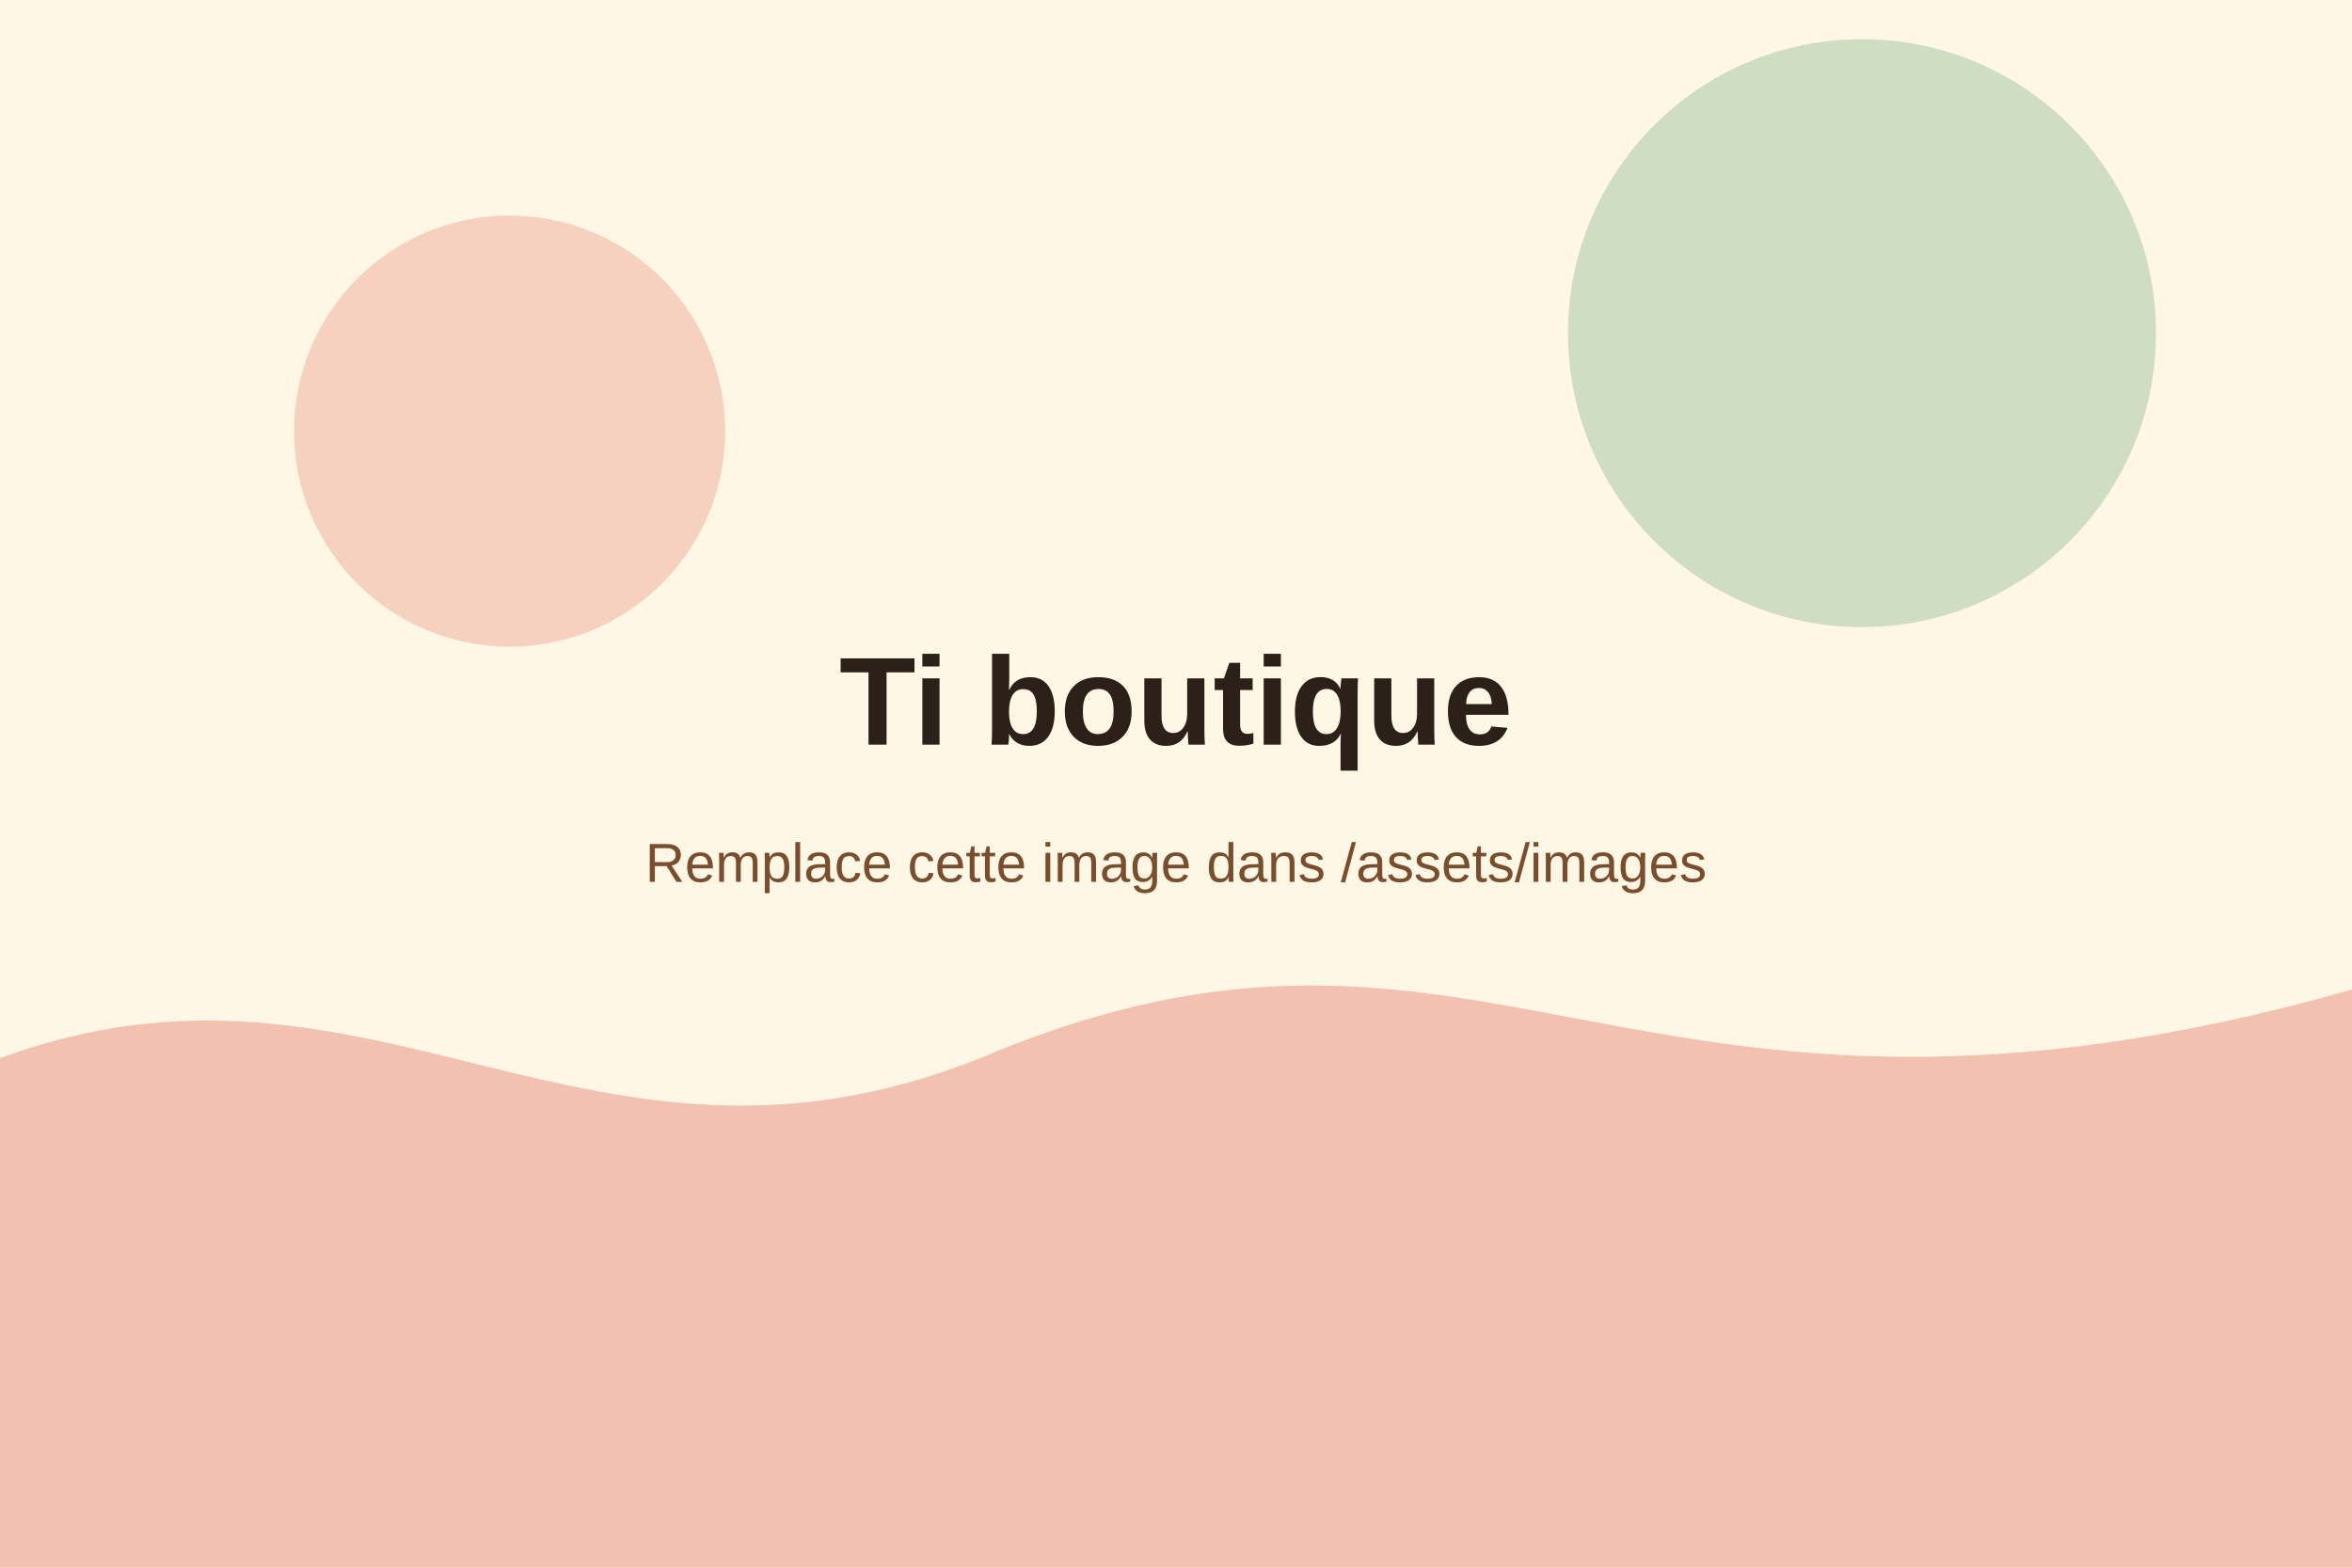
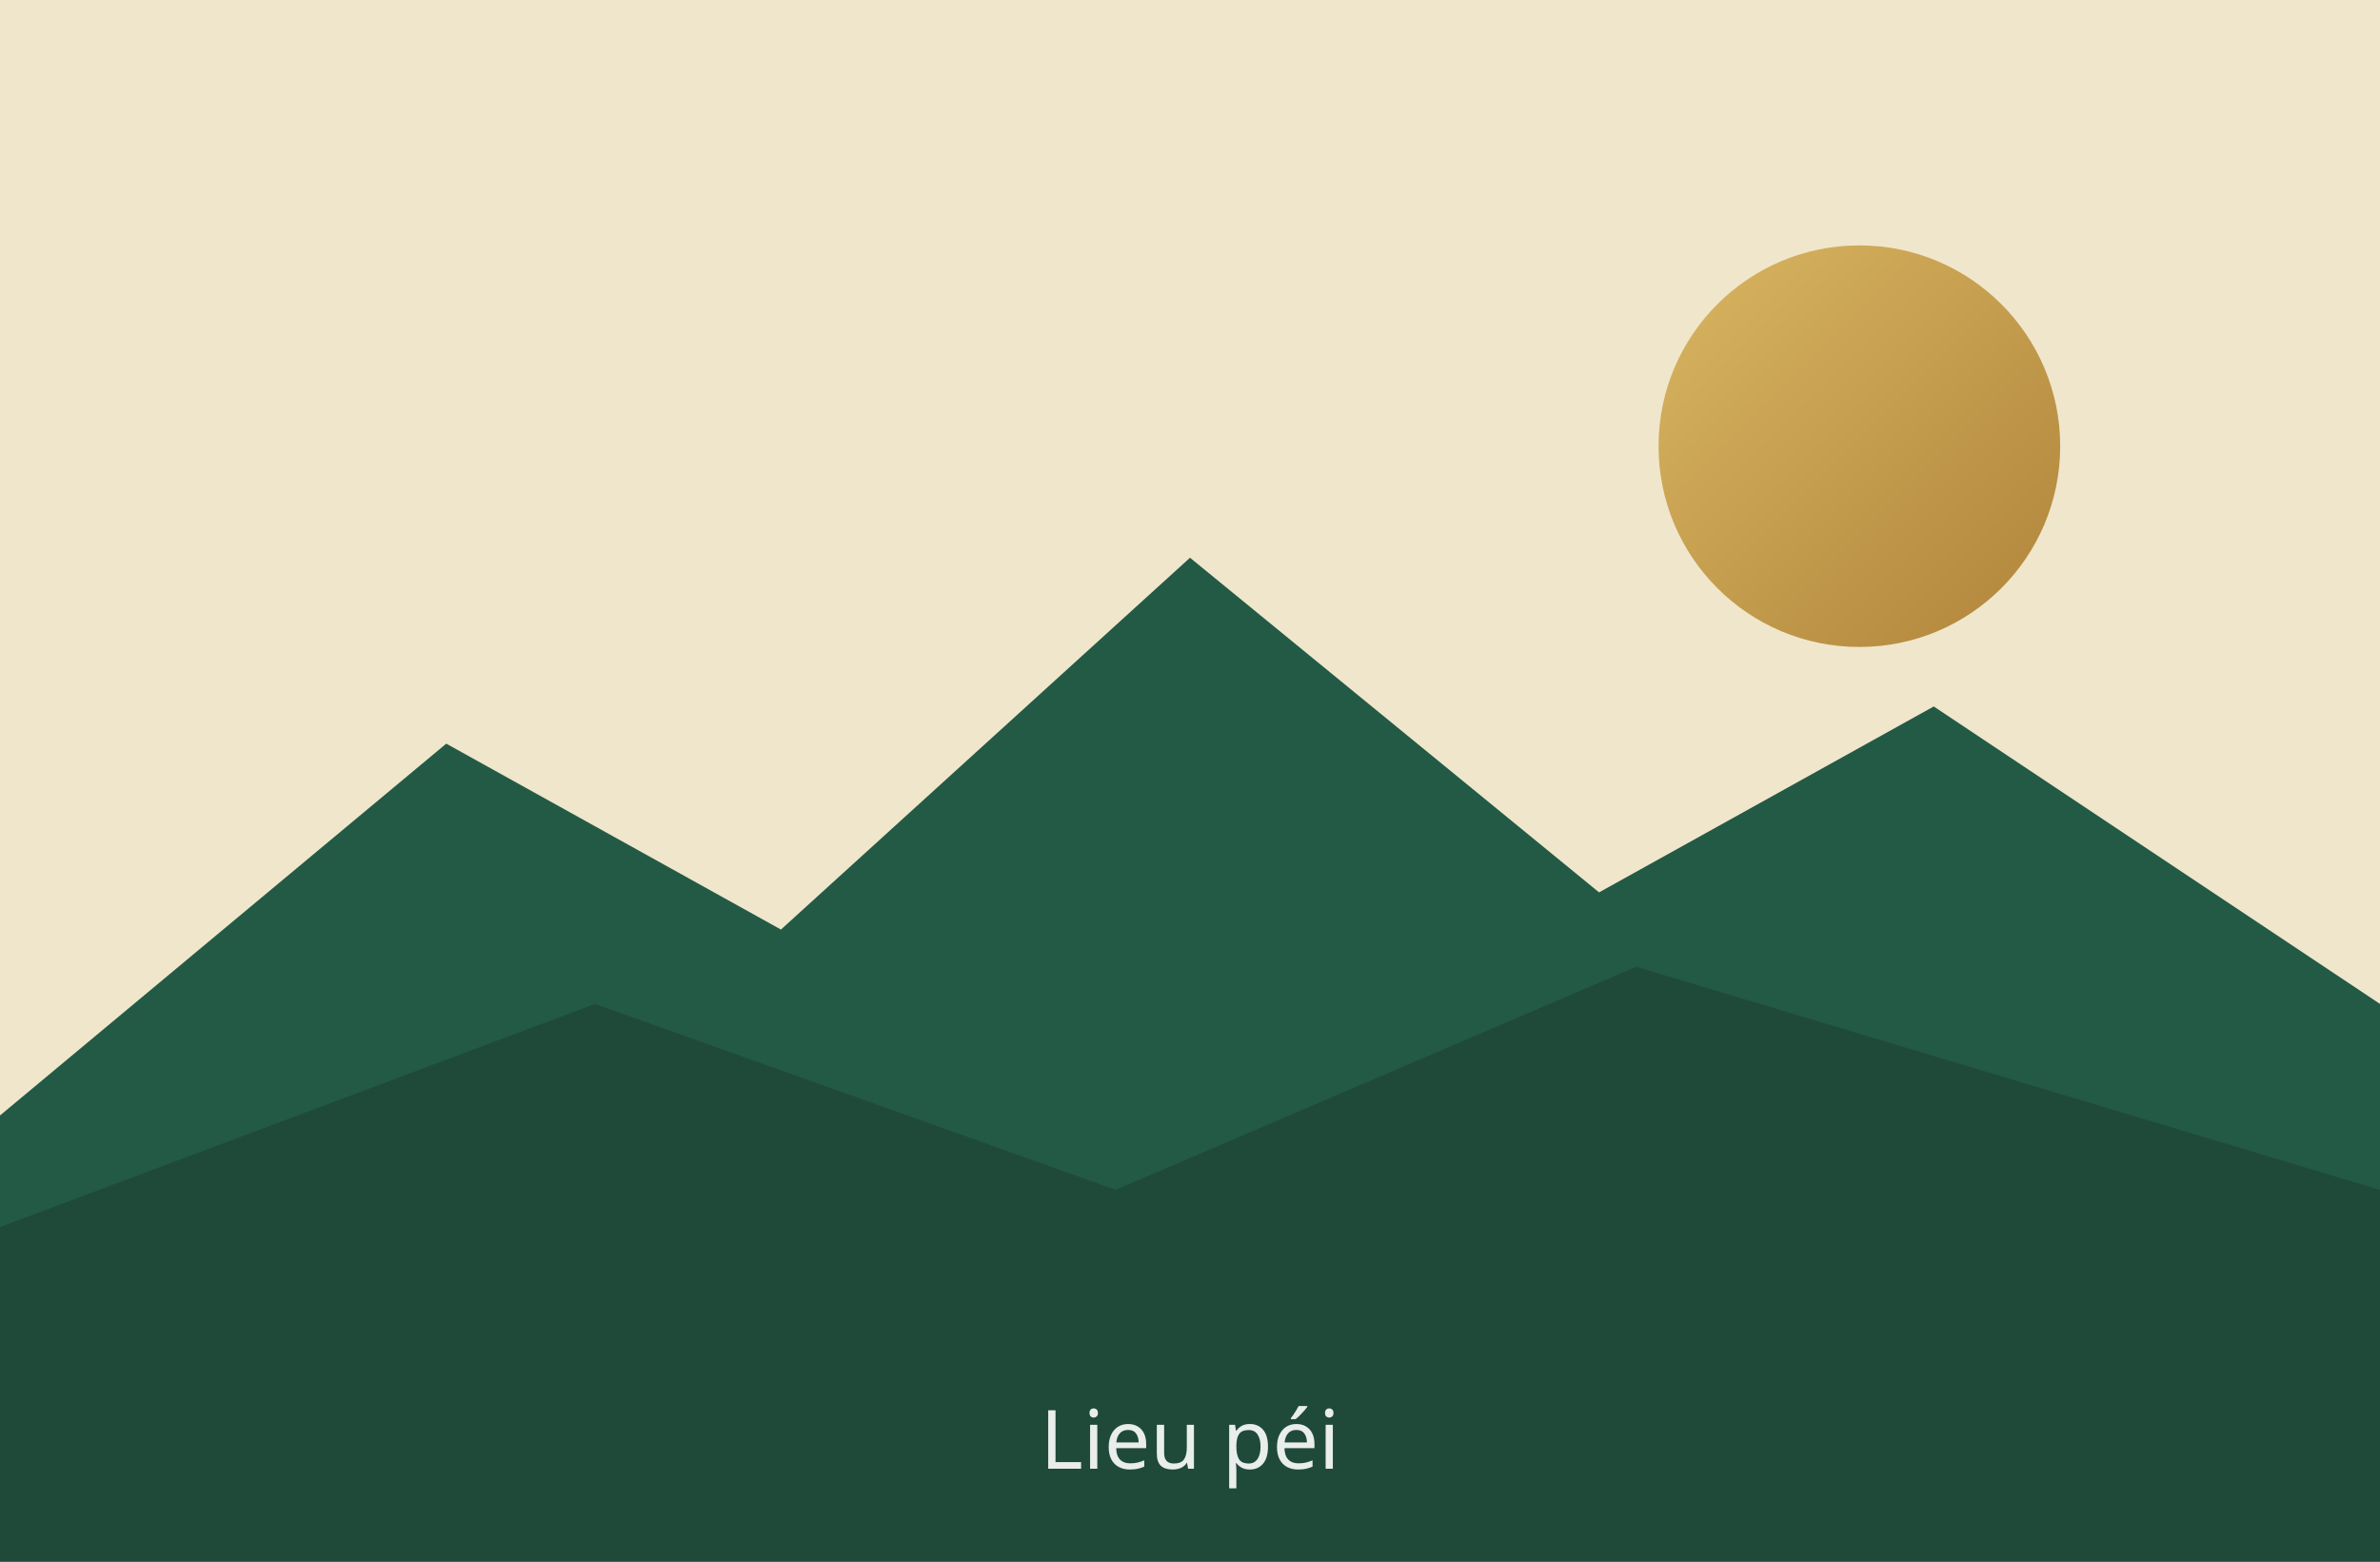
- <svg xmlns="http://www.w3.org/2000/svg" viewBox="0 0 1200 800" role="img" aria-label="Ti boutique">
-   <rect width="1200" height="800" fill="#FFF7E6" />
-   <path d="M0 540 C190 470 300 620 500 540 C760 430 830 610 1200 505 L1200 800 L0 800Z" fill="#D94A38" opacity=".32" />
-   <circle cx="950" cy="170" r="150" fill="#3E8E5B" opacity=".25" />
-   <circle cx="260" cy="220" r="110" fill="#D94A38" opacity=".22" />
-   <text x="600" y="380" text-anchor="middle" fill="#2B2118" font-family="Arial, sans-serif" font-size="64" font-weight="700">Ti boutique</text>
-   <text x="600" y="450" text-anchor="middle" fill="#7A4E2D" font-family="Arial, sans-serif" font-size="28">Remplace cette image dans /assets/images</text>
+ <svg xmlns="http://www.w3.org/2000/svg" width="640" height="420" viewBox="0 0 640 420" role="img" aria-label="Lieu péi à découvrir">
+   <defs>
+     <linearGradient id="sky" x1="0" y1="0" x2="0" y2="1">
+       <stop offset="0" stop-color="#F0E6CC" />
+       <stop offset="1" stop-color="#F0E6CC" />
+     </linearGradient>
+     <linearGradient id="sun" x1="0" y1="0" x2="1" y2="1">
+       <stop offset="0" stop-color="#D9B662" />
+       <stop offset="1" stop-color="#B0843A" />
+     </linearGradient>
+   </defs>
+   <rect width="640" height="420" fill="url(#sky)" />
+   <circle cx="500" cy="120" r="54" fill="url(#sun)" />
+   <path d="M0 300 L120 200 L210 250 L320 150 L430 240 L520 190 L640 270 L640 420 L0 420 Z" fill="#235A45" />
+   <path d="M0 330 L160 270 L300 320 L440 260 L640 320 L640 420 L0 420 Z" fill="#1F4A3A" />
+   <text x="320" y="395" font-family="system-ui,sans-serif" font-size="22" fill="#fff" text-anchor="middle" opacity=".9">Lieu péi</text>
</svg>
